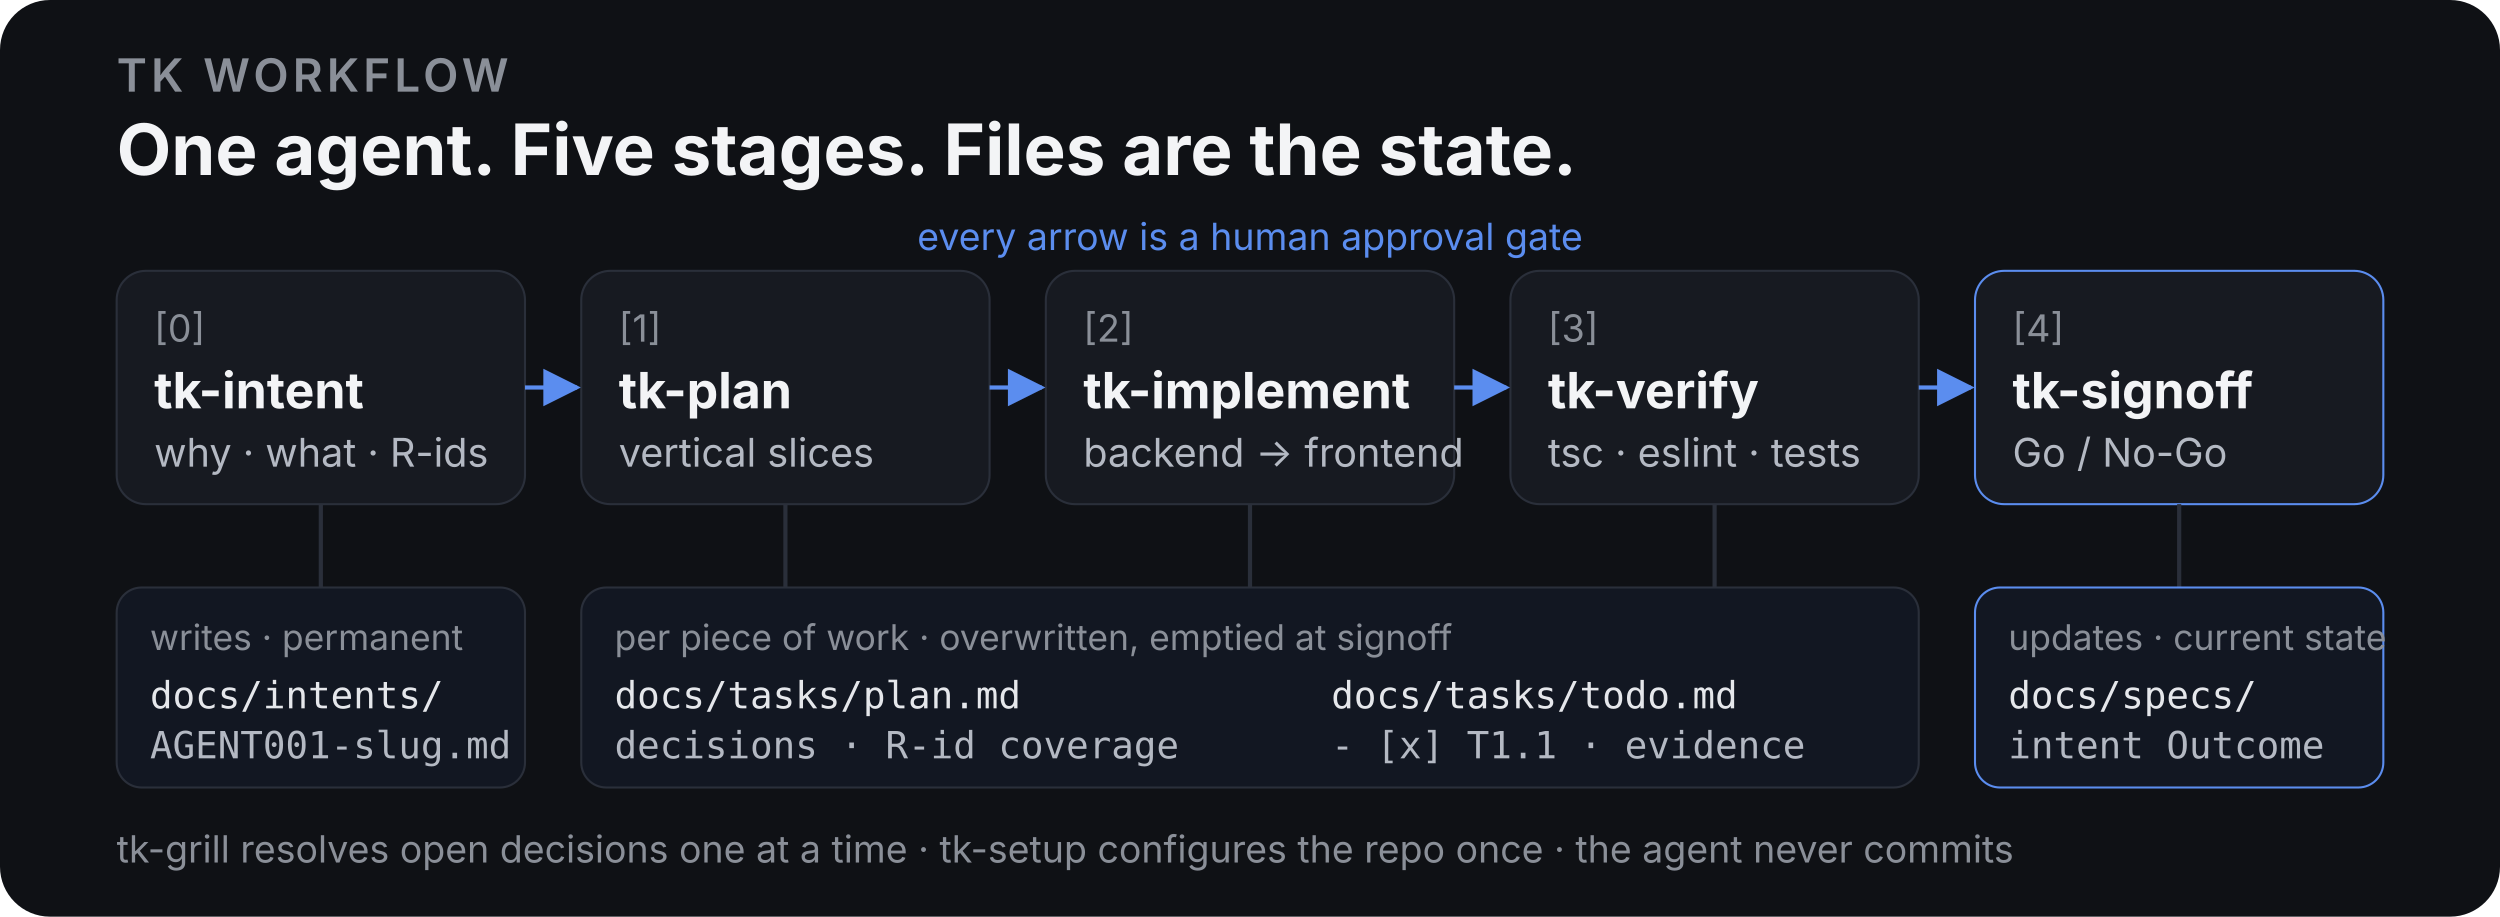
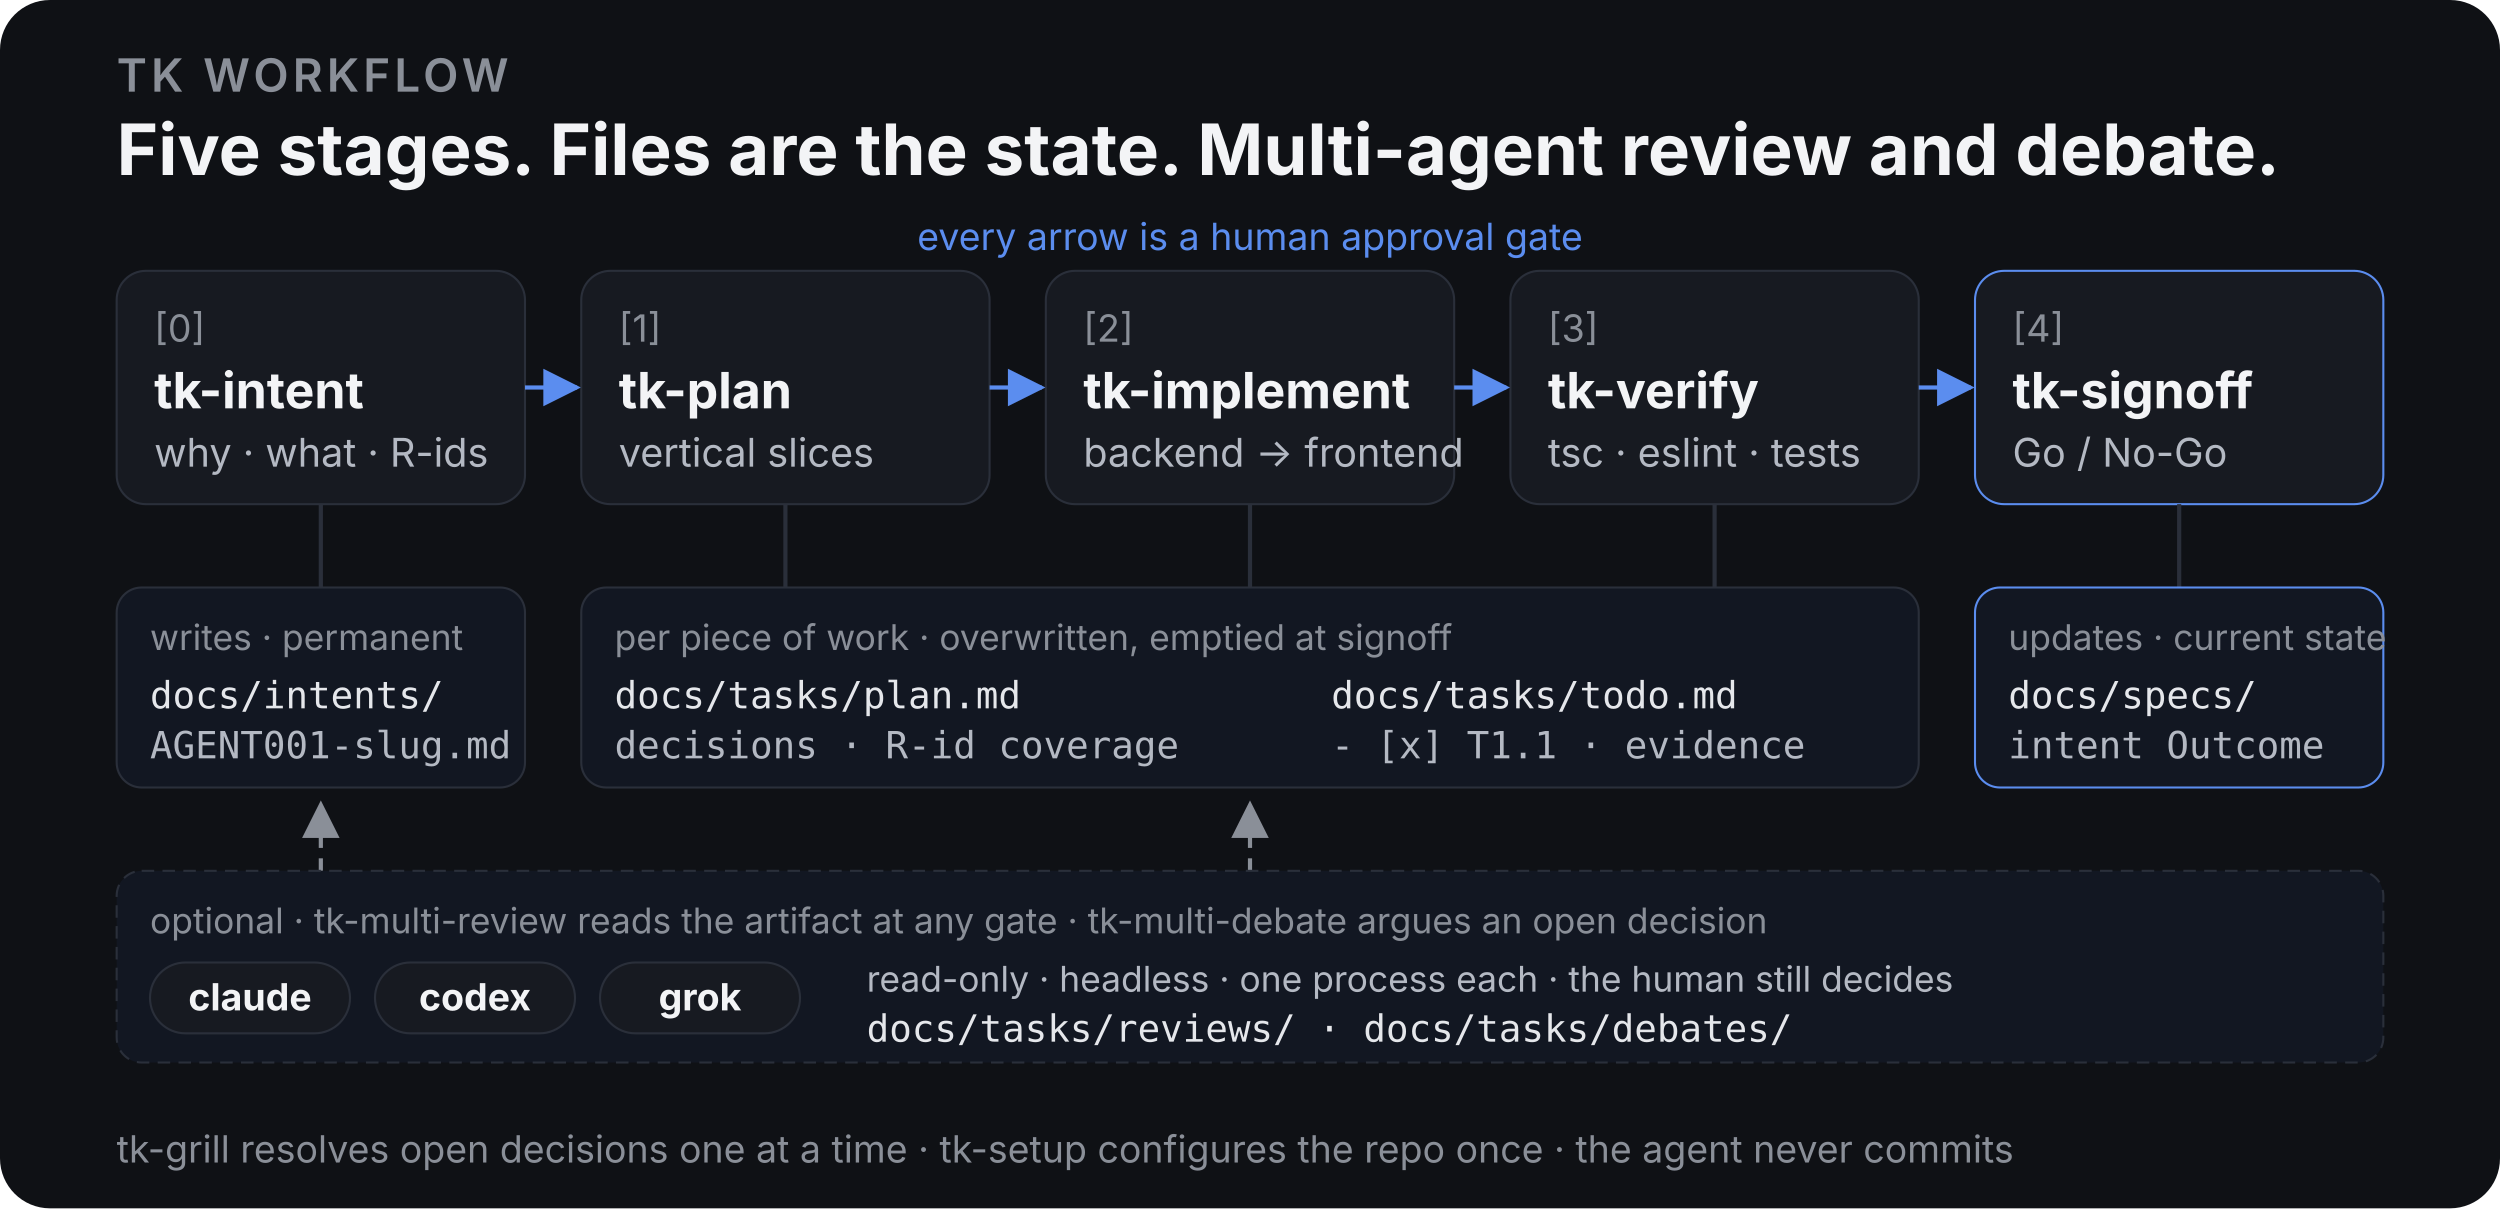
- <svg xmlns="http://www.w3.org/2000/svg" width="1200" height="440" viewBox="0 0 1200 440" role="img" aria-labelledby="title desc">
+ <svg xmlns="http://www.w3.org/2000/svg" width="1200" height="580" viewBox="0 0 1200 580" role="img" aria-labelledby="title desc">
  <defs>
    <marker id="arrow" viewBox="0 0 10 10" refX="9" refY="5" markerWidth="9" markerHeight="9" orient="auto-start-reverse">
      <path d="M0,0 L10,5 L0,10 z" fill="#5b8def" />
    </marker>
+     <marker id="arrow-dim" viewBox="0 0 10 10" refX="9" refY="5" markerWidth="9" markerHeight="9" orient="auto-start-reverse">
+       <path d="M0,0 L10,5 L0,10 z" fill="#8a8f98" />
+     </marker>
  </defs>
-   <rect width="1200" height="440" rx="24" fill="#0f1115" />
+   <rect width="1200" height="580" rx="24" fill="#0f1115" />
  <g id="header" transform="translate(56 44)">
    <text x="0" y="0" font-family="-apple-system, BlinkMacSystemFont, 'Segoe UI', 'Pretendard', sans-serif" font-size="22" font-weight="600" fill="#8a8f98" letter-spacing="2">TK WORKFLOW</text>
-     <text x="0" y="40" font-family="-apple-system, BlinkMacSystemFont, 'Segoe UI', 'Pretendard', sans-serif" font-size="34" font-weight="700" fill="#f3f4f6">One agent. Five stages. Files are the state.</text>
+     <text x="0" y="40" font-family="-apple-system, BlinkMacSystemFont, 'Segoe UI', 'Pretendard', sans-serif" font-size="34" font-weight="700" fill="#f3f4f6">Five stages. Files are the state. Multi-agent review and debate.</text>
  </g>
  <g id="stages" font-family="-apple-system, BlinkMacSystemFont, 'Segoe UI', 'Pretendard', sans-serif">
    <g transform="translate(56 130)">
      <rect width="196" height="112" rx="14" fill="#171a21" stroke="#2a2f3a" />
      <text x="18" y="34" font-size="18" fill="#8a8f98">[0]</text>
      <text x="18" y="66" font-size="24" font-weight="700" fill="#f3f4f6">tk-intent</text>
      <text x="18" y="94" font-size="19" fill="#b4b9c3">why · what · R-ids</text>
    </g>
    <g transform="translate(279 130)">
      <rect width="196" height="112" rx="14" fill="#171a21" stroke="#2a2f3a" />
      <text x="18" y="34" font-size="18" fill="#8a8f98">[1]</text>
      <text x="18" y="66" font-size="24" font-weight="700" fill="#f3f4f6">tk-plan</text>
      <text x="18" y="94" font-size="19" fill="#b4b9c3">vertical slices</text>
    </g>
    <g transform="translate(502 130)">
      <rect width="196" height="112" rx="14" fill="#171a21" stroke="#2a2f3a" />
      <text x="18" y="34" font-size="18" fill="#8a8f98">[2]</text>
      <text x="18" y="66" font-size="24" font-weight="700" fill="#f3f4f6">tk-implement</text>
      <text x="18" y="94" font-size="19" fill="#b4b9c3">backend → frontend</text>
    </g>
    <g transform="translate(725 130)">
      <rect width="196" height="112" rx="14" fill="#171a21" stroke="#2a2f3a" />
      <text x="18" y="34" font-size="18" fill="#8a8f98">[3]</text>
      <text x="18" y="66" font-size="24" font-weight="700" fill="#f3f4f6">tk-verify</text>
      <text x="18" y="94" font-size="19" fill="#b4b9c3">tsc · eslint · tests</text>
    </g>
    <g transform="translate(948 130)">
      <rect width="196" height="112" rx="14" fill="#171a21" stroke="#5b8def" />
      <text x="18" y="34" font-size="18" fill="#8a8f98">[4]</text>
      <text x="18" y="66" font-size="24" font-weight="700" fill="#f3f4f6">tk-signoff</text>
      <text x="18" y="94" font-size="19" fill="#b4b9c3">Go / No-Go</text>
    </g>
    <g stroke="#5b8def" stroke-width="2" fill="none">
      <line x1="252" y1="186" x2="277" y2="186" marker-end="url(#arrow)" />
      <line x1="475" y1="186" x2="500" y2="186" marker-end="url(#arrow)" />
      <line x1="698" y1="186" x2="723" y2="186" marker-end="url(#arrow)" />
      <line x1="921" y1="186" x2="946" y2="186" marker-end="url(#arrow)" />
    </g>
    <text x="600" y="120" text-anchor="middle" font-size="18" fill="#5b8def">every arrow is a human approval gate</text>
  </g>
  <g id="artifacts" font-family="ui-monospace, SFMono-Regular, Menlo, Consolas, monospace" font-size="18">
    <g stroke="#2a2f3a" stroke-width="2">
      <line x1="154" y1="242" x2="154" y2="282" />
      <line x1="377" y1="242" x2="377" y2="282" />
      <line x1="600" y1="242" x2="600" y2="282" />
      <line x1="823" y1="242" x2="823" y2="282" />
      <line x1="1046" y1="242" x2="1046" y2="282" />
    </g>
    <g transform="translate(56 282)">
      <rect width="196" height="96" rx="12" fill="#121722" stroke="#2a2f3a" />
      <text x="16" y="30" fill="#8a8f98" font-size="17" font-family="-apple-system, BlinkMacSystemFont, 'Segoe UI', sans-serif">writes · permanent</text>
      <text x="16" y="58" fill="#e5e7eb">docs/intents/</text>
      <text x="16" y="82" fill="#b4b9c3">AGENT001-slug.md</text>
    </g>
    <g transform="translate(279 282)">
      <rect width="642" height="96" rx="12" fill="#121722" stroke="#2a2f3a" />
      <text x="16" y="30" fill="#8a8f98" font-size="17" font-family="-apple-system, BlinkMacSystemFont, 'Segoe UI', sans-serif">per piece of work · overwritten, emptied at signoff</text>
      <text x="16" y="58" fill="#e5e7eb">docs/tasks/plan.md</text>
      <text x="16" y="82" fill="#b4b9c3">decisions · R-id coverage</text>
      <text x="360" y="58" fill="#e5e7eb">docs/tasks/todo.md</text>
      <text x="360" y="82" fill="#b4b9c3">- [x] T1.1 · evidence</text>
    </g>
    <g transform="translate(948 282)">
      <rect width="196" height="96" rx="12" fill="#121722" stroke="#5b8def" />
      <text x="16" y="30" fill="#8a8f98" font-size="17" font-family="-apple-system, BlinkMacSystemFont, 'Segoe UI', sans-serif">updates · current state</text>
      <text x="16" y="58" fill="#e5e7eb">docs/specs/</text>
      <text x="16" y="82" fill="#b4b9c3">intent Outcome</text>
    </g>
  </g>
-   <text x="56" y="414" font-family="-apple-system, BlinkMacSystemFont, 'Segoe UI', 'Pretendard', sans-serif" font-size="18" fill="#8a8f98">tk-grill resolves open decisions one at a time · tk-setup configures the repo once · the agent never commits</text>
+   <g id="peers" font-family="-apple-system, BlinkMacSystemFont, 'Segoe UI', 'Pretendard', sans-serif">
+     <g stroke="#8a8f98" stroke-width="2" stroke-dasharray="6 5" fill="none" marker-end="url(#arrow-dim)">
+       <path d="M154,418 L154,386" />
+       <path d="M600,418 L600,386" />
+     </g>
+     <g transform="translate(56 418)">
+       <rect width="1088" height="92" rx="12" fill="#121722" stroke="#2a2f3a" stroke-dasharray="6 4" />
+       <text x="16" y="30" font-size="17" fill="#8a8f98">optional · tk-multi-review reads the artifact at any gate · tk-multi-debate argues an open decision</text>
+       <g transform="translate(16 44)">
+         <rect width="96" height="34" rx="17" fill="#171a21" stroke="#2a2f3a" />
+         <text x="48" y="23" text-anchor="middle" font-size="18" font-weight="700" fill="#f3f4f6">claude</text>
+       </g>
+       <g transform="translate(124 44)">
+         <rect width="96" height="34" rx="17" fill="#171a21" stroke="#2a2f3a" />
+         <text x="48" y="23" text-anchor="middle" font-size="18" font-weight="700" fill="#f3f4f6">codex</text>
+       </g>
+       <g transform="translate(232 44)">
+         <rect width="96" height="34" rx="17" fill="#171a21" stroke="#2a2f3a" />
+         <text x="48" y="23" text-anchor="middle" font-size="18" font-weight="700" fill="#f3f4f6">grok</text>
+       </g>
+       <text x="360" y="58" font-size="17" fill="#b4b9c3">read-only · headless · one process each · the human still decides</text>
+       <text x="360" y="82" font-family="ui-monospace, SFMono-Regular, Menlo, Consolas, monospace" font-size="18" fill="#e5e7eb">docs/tasks/reviews/ · docs/tasks/debates/</text>
+     </g>
+   </g>
+   <text x="56" y="558" font-family="-apple-system, BlinkMacSystemFont, 'Segoe UI', 'Pretendard', sans-serif" font-size="18" fill="#8a8f98">tk-grill resolves open decisions one at a time · tk-setup configures the repo once · the agent never commits</text>
</svg>
